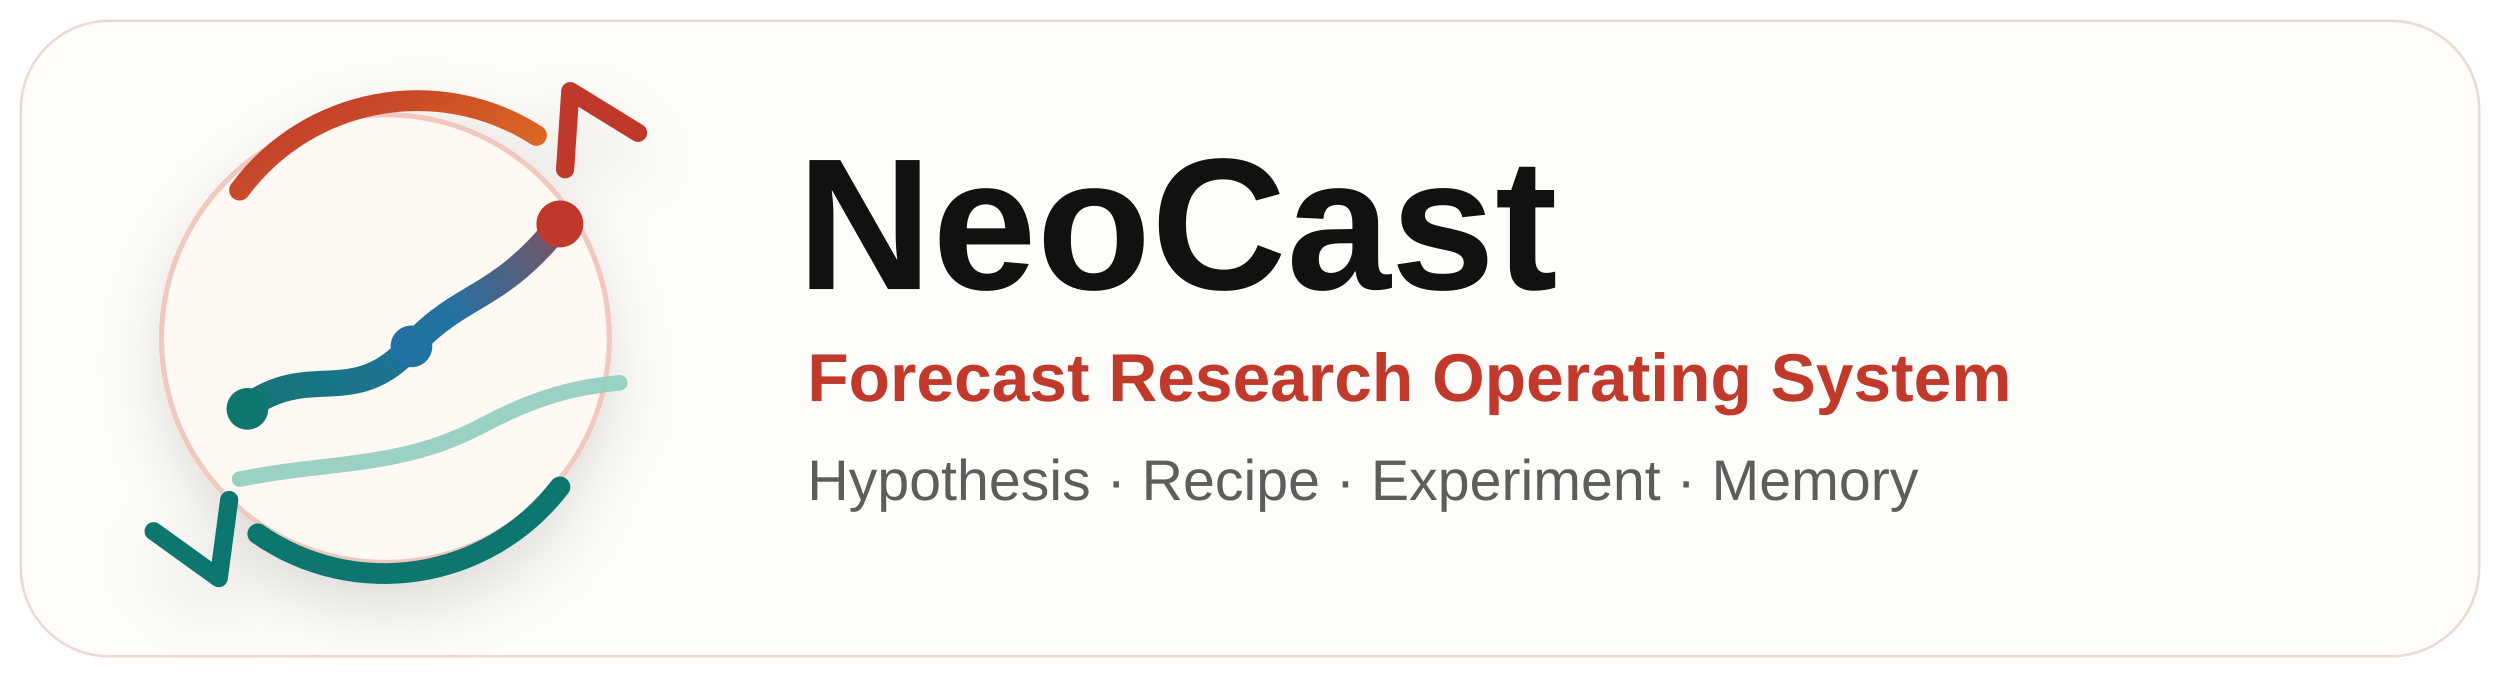
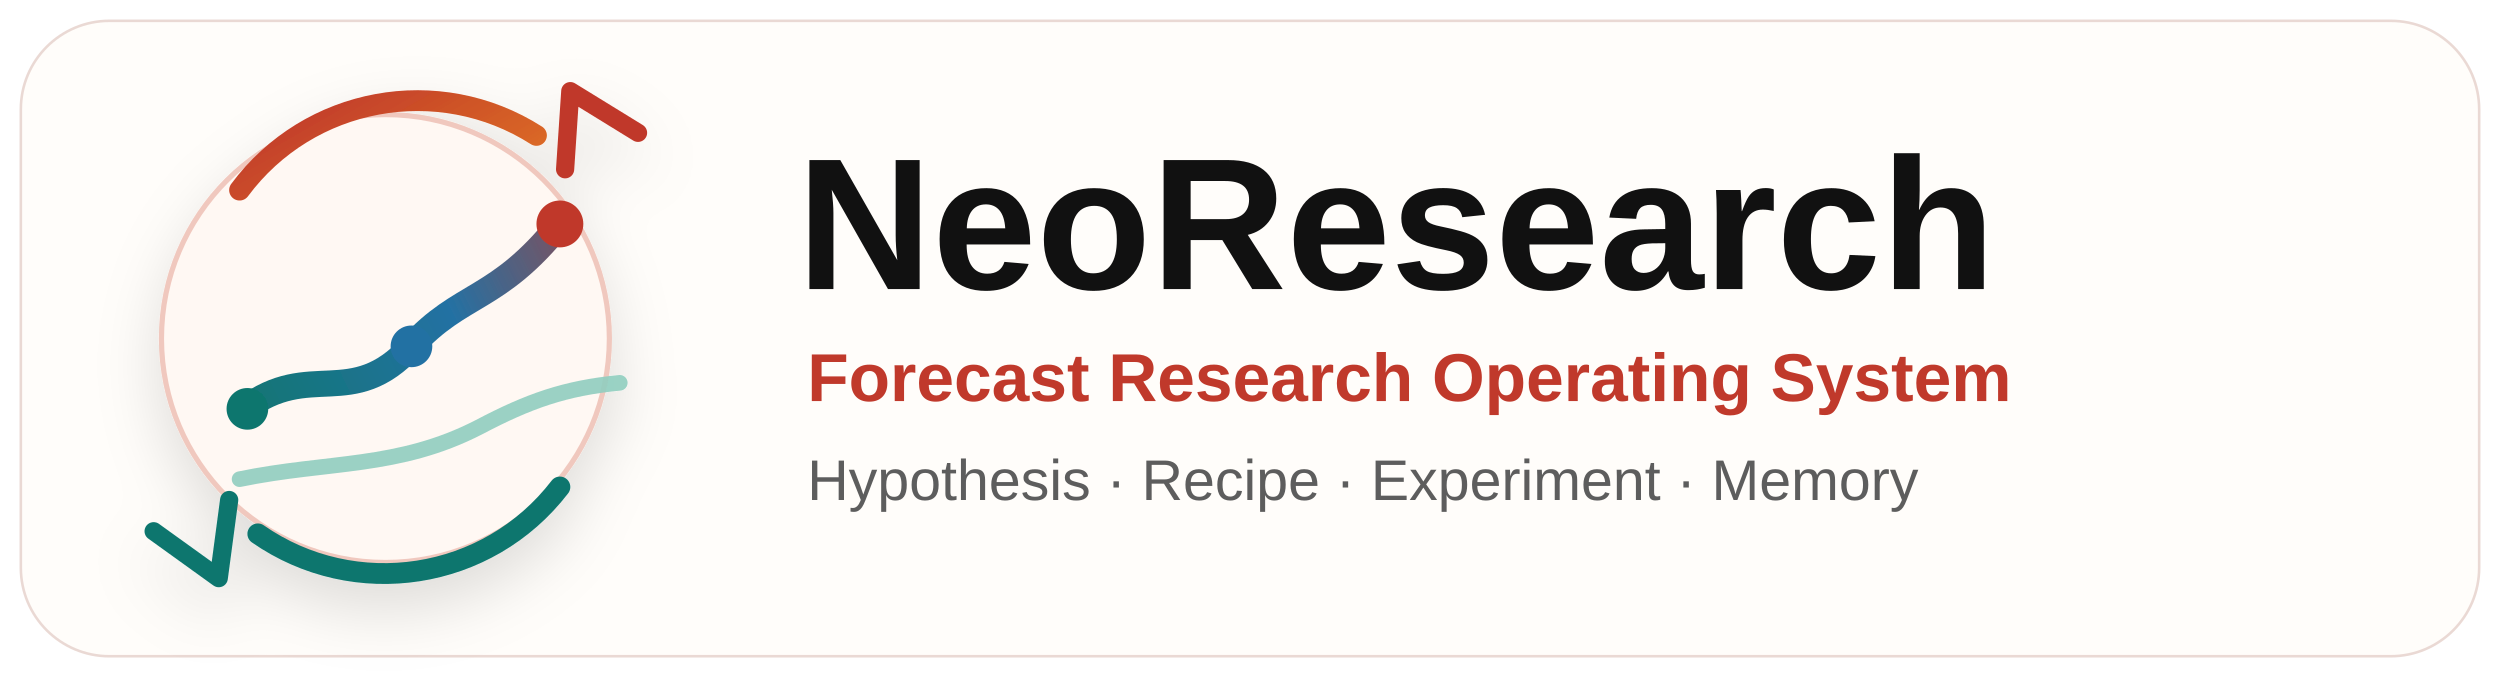
<svg xmlns="http://www.w3.org/2000/svg" viewBox="0 0 960 260" role="img" aria-labelledby="title desc">
  <defs>
    <linearGradient id="markGrad" x1="116" y1="34" x2="214" y2="204" gradientUnits="userSpaceOnUse">
      <stop offset="0" stop-color="#c0392b" />
      <stop offset="0.48" stop-color="#e67e22" />
      <stop offset="1" stop-color="#0f766e" />
    </linearGradient>
    <linearGradient id="lineGrad" x1="86" y1="162" x2="260" y2="76" gradientUnits="userSpaceOnUse">
      <stop offset="0" stop-color="#0f766e" />
      <stop offset="0.5" stop-color="#2471a3" />
      <stop offset="1" stop-color="#c0392b" />
    </linearGradient>
    <filter id="softShadow" x="-20%" y="-20%" width="140%" height="140%">
      <feDropShadow dx="0" dy="10" stdDeviation="12" flood-color="#1a1a1a" flood-opacity="0.13" />
    </filter>
  </defs>
  <rect x="8" y="8" width="944" height="244" rx="34" fill="#fffdfa" stroke="#ead9d4" />
  <g filter="url(#softShadow)">
    <circle cx="148" cy="130" r="86" fill="#fff8f3" stroke="#f0c8be" stroke-width="2" />
    <path d="M94 157 C119 138 135 158 158 133 C177 112 191 116 215 86" fill="none" stroke="url(#lineGrad)" stroke-width="10" stroke-linecap="round" />
    <path d="M92 184 C126 177 153 180 184 164 C203 154 217 149 238 147" fill="none" stroke="#90cdbf" stroke-width="6" stroke-linecap="round" opacity="0.9" />
    <circle cx="95" cy="157" r="8" fill="#0f766e" />
    <circle cx="158" cy="133" r="8" fill="#2471a3" />
    <circle cx="215" cy="86" r="9" fill="#c0392b" />
    <path d="M92 73 A85 85 0 0 1 206 52" fill="none" stroke="url(#markGrad)" stroke-width="8" stroke-linecap="round" />
    <path d="M217 65 L219 35 L245 51" fill="none" stroke="#c0392b" stroke-width="7" stroke-linecap="round" stroke-linejoin="round" />
    <path d="M215 187 A85 85 0 0 1 99 205" fill="none" stroke="#0f766e" stroke-width="8" stroke-linecap="round" />
    <path d="M88 192 L84 222 L59 204" fill="none" stroke="#0f766e" stroke-width="7" stroke-linecap="round" stroke-linejoin="round" />
  </g>
-   <text x="306" y="111" fill="#111111" font-size="72" font-family="Arial, Helvetica, sans-serif" font-weight="800">NeoCast</text>
+   <text x="306" y="111" fill="#111111" font-size="72" font-family="Arial, Helvetica, sans-serif" font-weight="800">NeoResearch</text>
  <text x="310" y="154" fill="#c0392b" font-size="26" font-family="Arial, Helvetica, sans-serif" font-weight="700">Forecast Research Operating System</text>
  <text x="310" y="192" fill="#5d5d5d" font-size="22" font-family="Arial, Helvetica, sans-serif">Hypothesis · Recipe · Experiment · Memory</text>
</svg>
